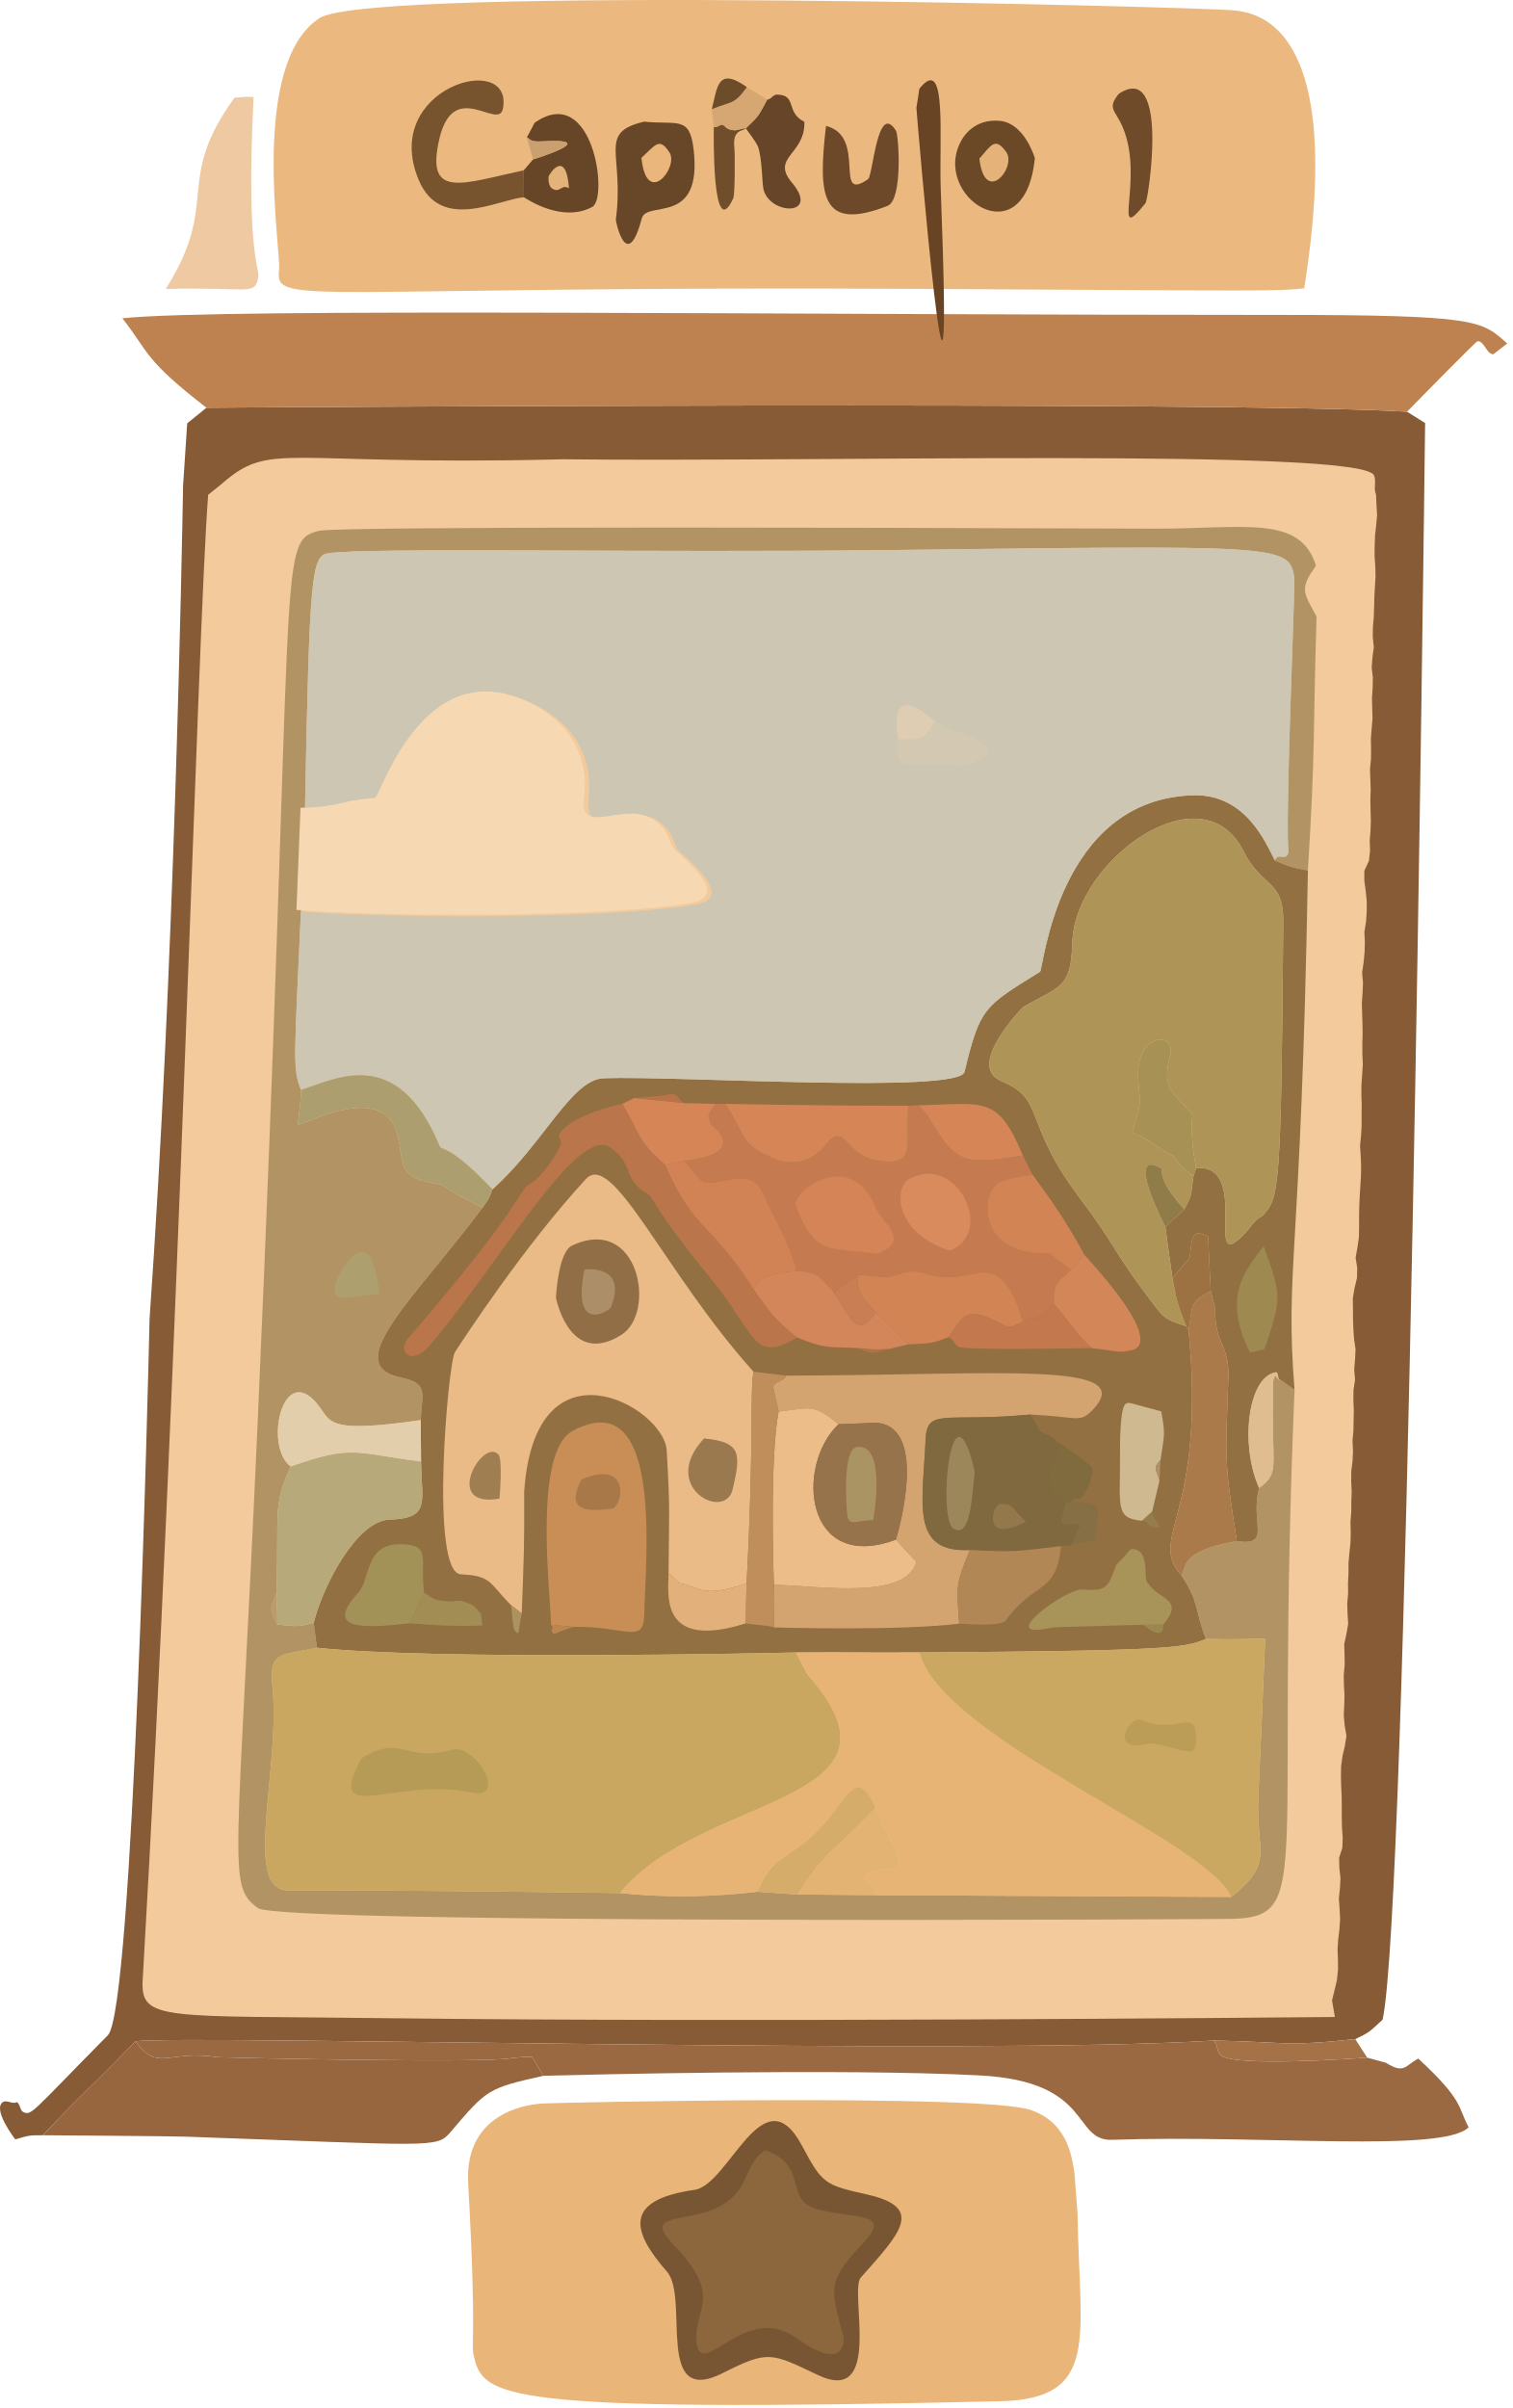
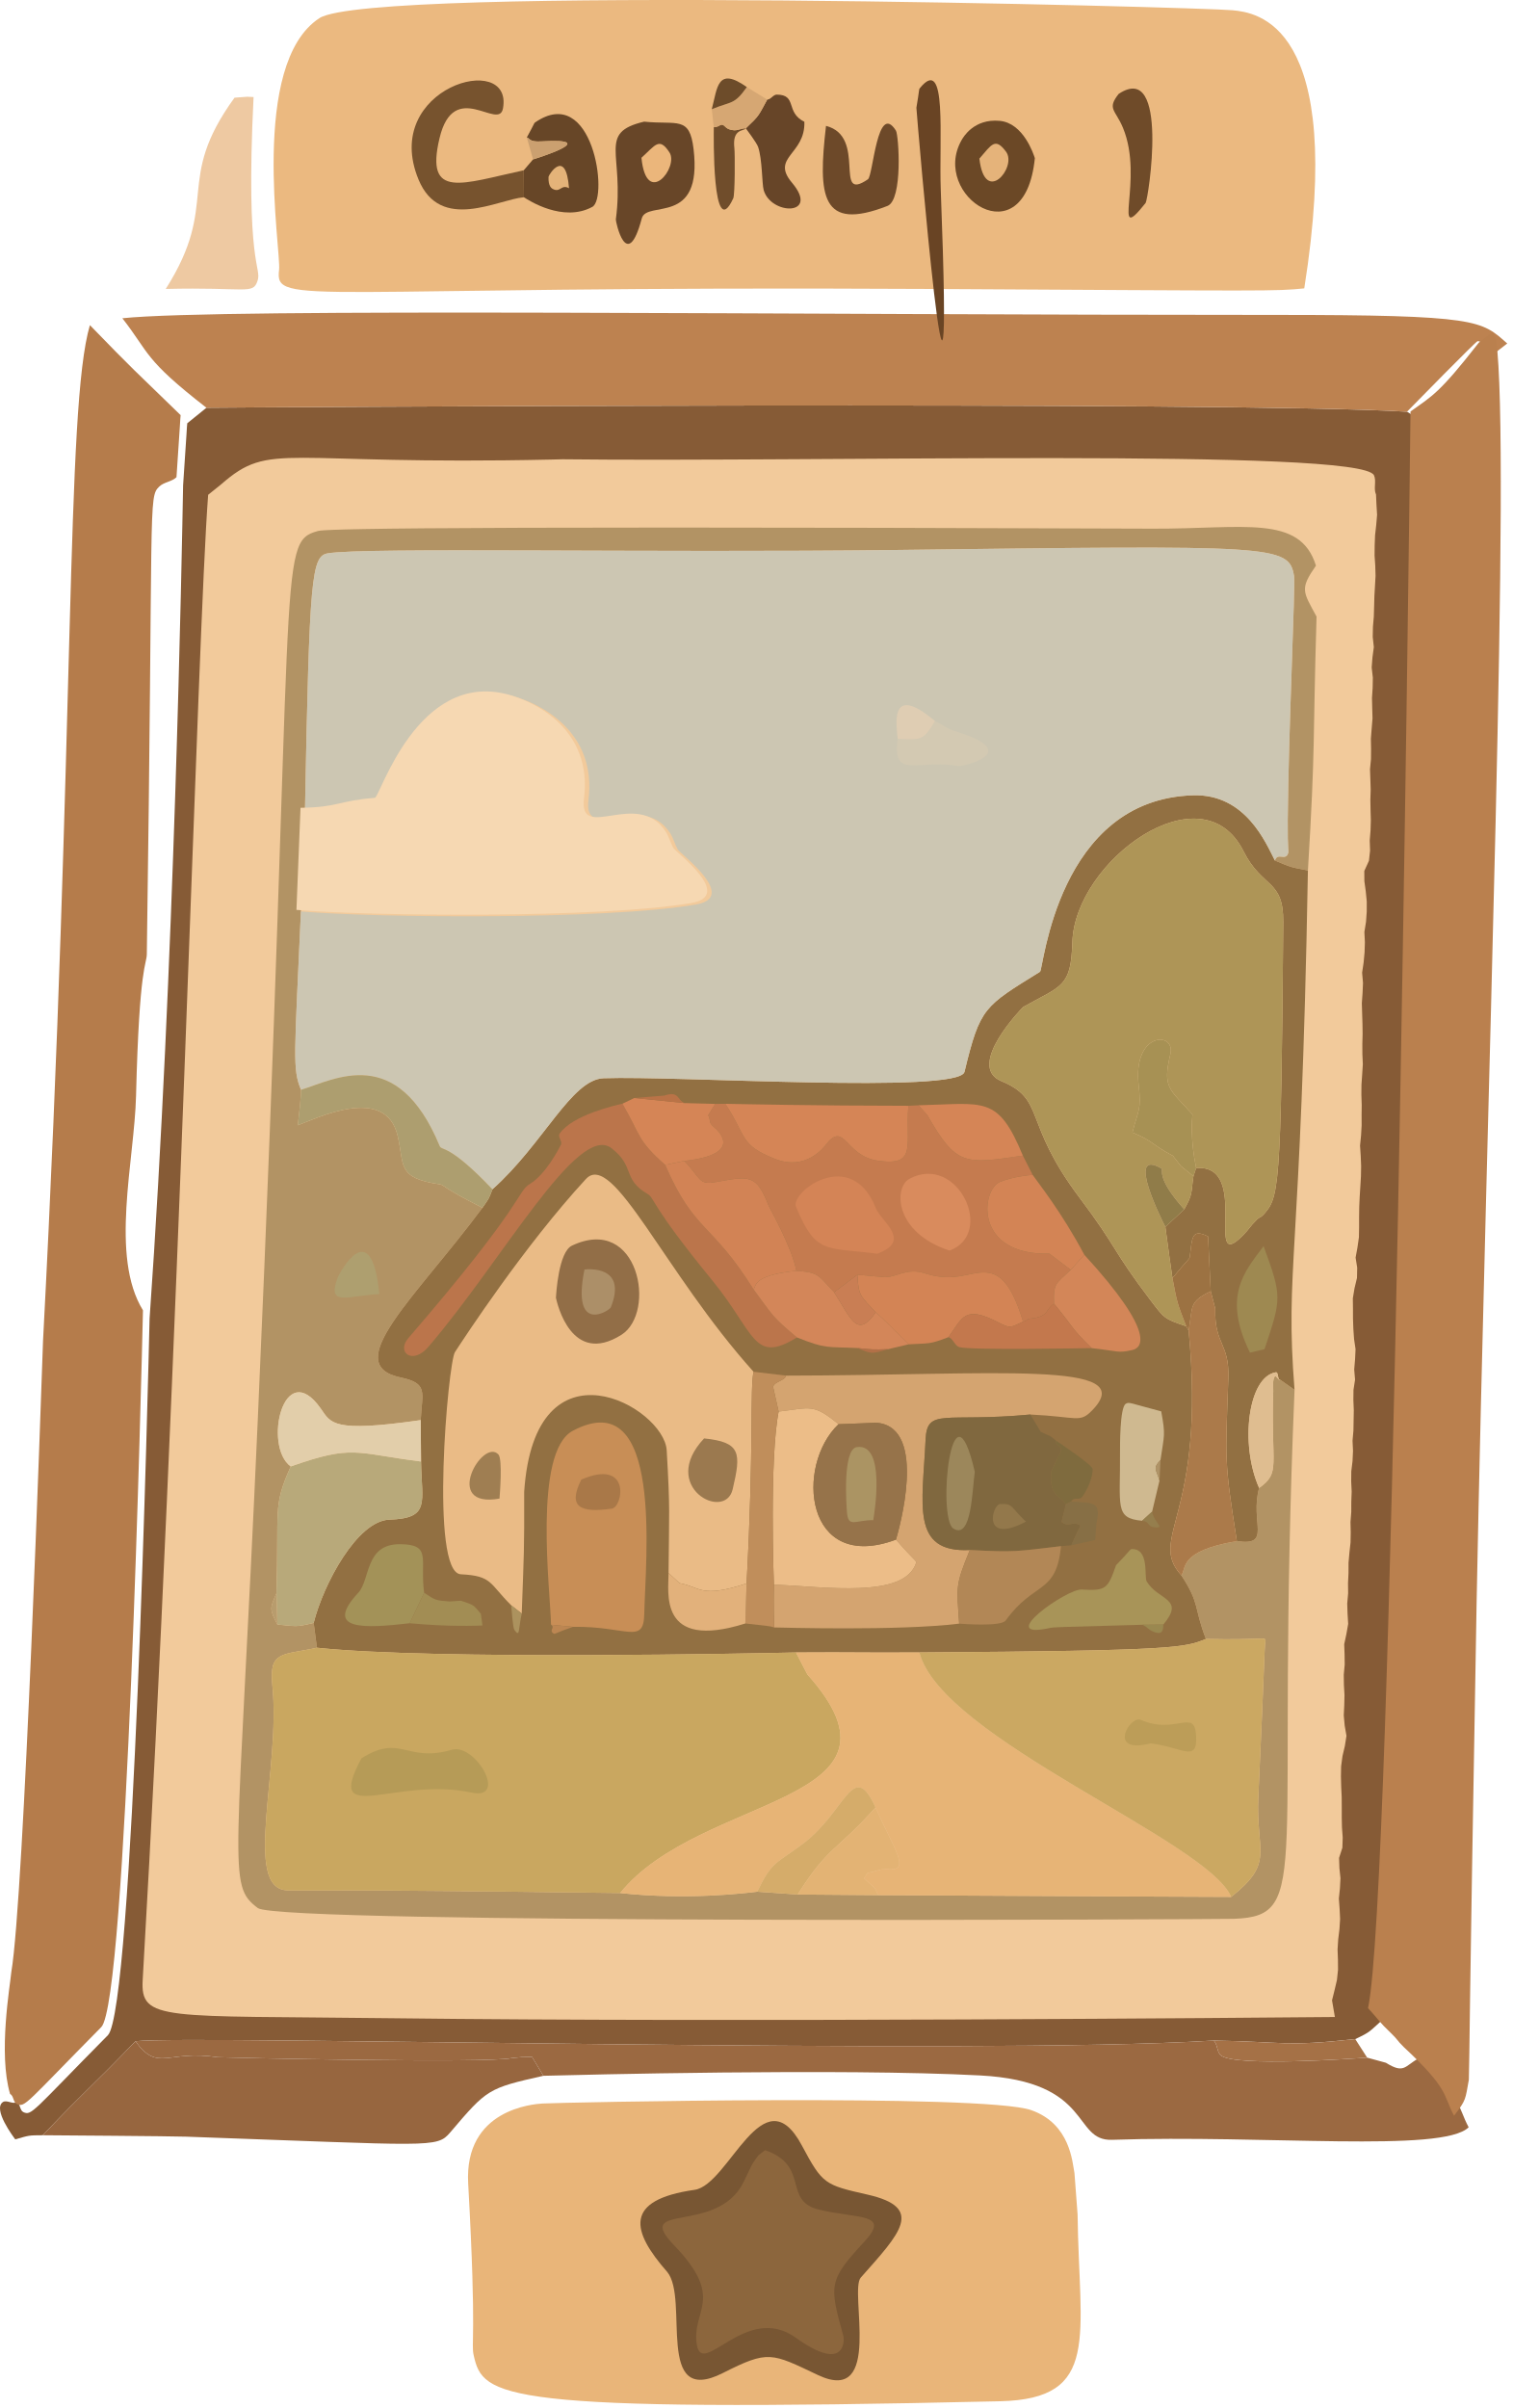
<svg xmlns="http://www.w3.org/2000/svg" width="223" height="355" viewBox="0 0 223 355" fill="none">
  <path fill-rule="evenodd" clip-rule="evenodd" d="M30.441 60.113C32.544 60.074 181.707 59.086 207.455 60.697C208.344 61.253 209.234 61.808 210.123 62.365C209.898 81.202 207.516 280.717 203.861 297.752C201.918 299.491 202.115 299.543 199.824 300.613C189.312 301.766 189.41 301 178.934 300.829C143.232 303.05 28.56 299.995 19.973 300.928C13.195 307.969 13.111 307.64 6.296 314.788C4.172 314.795 4.317 314.809 2.249 315.395C1.97 315.025 -1.101 310.948 0.422 309.901C0.983 309.515 1.902 310.286 2.463 309.901C3.002 310.147 2.91 311.134 3.45 311.38C4.676 311.939 4.743 311.33 15.906 300.044C19.66 296.249 21.857 202.84 22.056 194.374C25.707 142.841 26.82 81.383 26.997 71.551C27.588 63.044 27.529 63.128 27.61 62.399C28.554 61.637 29.497 60.875 30.441 60.113Z" fill="#865B36" />
  <path fill-rule="evenodd" clip-rule="evenodd" d="M30.691 72.944L32.61 71.401C39.994 64.951 41.302 68.647 81.444 67.747L82.944 67.708C119.722 68.162 200.662 66.013 202.581 70.064C202.987 70.924 202.477 72.041 202.885 72.901L202.951 74.401L203.043 75.901L202.914 77.401L202.746 78.901L202.686 80.401L202.672 81.901L202.773 83.401L202.816 84.901L202.731 86.401L202.645 87.901L202.605 89.401L202.561 90.901L202.432 92.401L202.401 93.901L202.563 95.401L202.362 96.901L202.246 98.401L202.417 99.901L202.389 101.401L202.29 102.901L202.327 104.401L202.369 105.901L202.246 107.401L202.128 108.901L202.156 110.401L202.143 111.901L201.999 113.401L202.051 114.901L202.099 116.401L202.051 117.901L202.078 119.401L202.122 120.901L202.078 122.401L201.957 123.901L202.009 125.401L201.843 126.901L201.157 128.401L201.168 129.901L201.372 131.401L201.519 132.901L201.517 134.401L201.411 135.901L201.169 137.401L201.244 138.901L201.196 140.401L201.057 141.901L200.835 143.401L200.965 144.901L200.901 146.401L200.794 147.901L200.839 149.401L200.887 150.901L200.908 152.401L200.869 153.901L200.875 155.401L200.941 156.901L200.844 158.401L200.74 159.901L200.727 161.401L200.776 162.901L200.758 164.401L200.764 165.901L200.679 167.401L200.53 168.901L200.628 170.401L200.689 171.901L200.664 173.401L200.574 174.901L200.479 176.401L200.412 177.901L200.391 179.401V180.901L200.365 182.401L200.149 183.901L199.875 185.401L200.11 186.901L200.079 188.401L199.719 189.901L199.468 191.401L199.486 192.901L199.491 194.401L199.543 195.901L199.647 197.401L199.867 198.901L199.795 200.401L199.668 201.901L199.795 203.401L199.564 204.901L199.546 206.401L199.609 207.901L199.581 209.401L199.555 210.901L199.423 212.401L199.494 213.901L199.423 215.401L199.24 216.901L199.225 218.401L199.296 219.901L199.24 221.401L199.237 222.901L199.12 224.401L199.156 225.901L199.129 227.401L198.964 228.901L198.832 230.401L198.829 231.901L198.757 233.401L198.774 234.901L198.64 236.401L198.688 237.901L198.78 239.401L198.517 240.901L198.196 242.401L198.249 243.901L198.267 245.401L198.13 246.901L198.151 248.401L198.237 249.901L198.202 251.401L198.13 252.901L198.267 254.401L198.528 255.901L198.291 257.401L197.94 258.901L197.739 260.401L197.713 261.901L197.752 263.401L197.823 264.901L197.833 266.401V267.901L197.865 269.401L197.974 270.901L197.925 272.401L197.437 273.901L197.487 275.401L197.643 276.901L197.563 278.401L197.407 279.901L197.517 281.401L197.589 282.901L197.494 284.401L197.311 285.901L197.215 287.401L197.272 288.901L197.283 290.401L197.124 291.901L196.771 293.401L196.399 294.901C196.54 295.72 196.68 296.537 196.819 297.356C185.67 297.458 108.288 298.163 57.442 297.535C24.057 297.122 20.682 298.043 21.039 291.899C26.428 199.165 29.091 93.862 30.691 72.944Z" fill="#F2CA9B" />
  <path fill-rule="evenodd" clip-rule="evenodd" d="M158.423 320.365C158.576 322.396 158.729 324.425 158.882 326.456C159.108 344.531 162.365 353.66 147.462 354.005C73.361 355.727 71.246 353.368 69.855 347.294C69.401 345.313 70.335 345.271 69.03 321.902C68.418 310.931 78.669 310.204 79.952 310.112C81.939 309.971 145.026 308.614 152.048 311.087C157.838 313.127 158.105 318.793 158.423 320.365Z" fill="#E9B579" />
  <path fill-rule="evenodd" clip-rule="evenodd" d="M194.028 83.39C191.615 86.864 192.11 87.176 194.117 90.905C193.553 109.747 193.98 109.579 192.845 128.329C190.296 127.841 190.424 127.903 187.973 126.859C188.373 125.602 189.542 126.974 189.918 125.794C190.038 125.422 189.834 125.45 189.869 120.917C189.963 108.088 191.015 86.287 190.796 84.923C190.055 80.302 187.887 80.393 132.429 81.077C95.768 81.529 53.766 80.653 48.333 81.575C45.935 81.982 45.617 84.922 44.969 119.323C44.768 124.339 44.568 129.353 44.369 134.369C43.415 155.825 43.097 157.577 44.385 160.666C44.322 161.081 44.511 160.918 43.907 165.893C46.643 164.914 56.828 159.815 58.631 167.45C59.657 171.79 58.428 173.665 64.896 174.61C65.46 174.692 65.196 175.063 71.13 178.058C61.29 191.309 50.01 201.149 59.031 203.063C63.213 203.951 62.24 205.232 62.033 209.36C48.962 211.244 48.807 209.809 47.289 207.652C41.826 199.888 38.759 213.208 42.864 216.191C40.194 222.164 41.136 222.346 40.766 234.881C39.771 237.139 39.71 237.211 40.899 239.495C43.689 239.741 43.527 239.933 46.251 239.251C46.412 240.472 46.571 241.694 46.731 242.917C41.678 244.046 39.623 243.292 40.157 248.473C41.426 260.812 35.697 278.528 42.408 278.684C46.331 278.776 46.307 278.485 91.44 279.079C101.271 280.163 110.04 279.082 111.645 278.884L117.606 279.296L129.468 279.392C172.161 279.62 177.363 279.638 181.529 279.652C188.015 274.508 185.145 273.112 185.528 264.934C186.525 243.589 186.378 243.749 186.573 241.916C186.647 241.219 186.129 241.822 177.804 241.624C175.962 236.83 176.969 236.501 174.176 232.231C174.983 231.253 173.699 228.668 182.366 227.197C187.593 227.978 184.266 224.441 185.649 219.367C188.888 217.034 187.364 216.256 187.731 205.079C187.755 204.353 187.583 203.533 187.959 202.91C188.118 202.646 188.585 203.665 188.744 203.401L190.872 204.899C187.926 275.746 193.727 282.451 181.946 282.883C180.462 282.938 41.195 283.709 38.015 281.296C33.434 277.819 35.015 276.436 38.003 209.404C43.637 82.993 40.782 79.982 46.794 78.308C47.378 78.146 47.202 77.471 169.958 77.939C183.357 77.99 191.684 75.793 194.028 83.39Z" fill="#B29364" />
  <path fill-rule="evenodd" clip-rule="evenodd" d="M187.972 126.859C190.423 127.903 190.296 127.841 192.844 128.329C191.824 186.683 189.438 186.623 190.872 204.899L188.743 203.401C188.329 203.467 188.53 202.243 188.116 202.309C184.032 202.951 182.761 212.866 185.649 219.367C184.266 224.441 187.593 227.978 182.365 227.197C180.486 215.251 180.675 215.372 181.107 203.213C181.294 197.929 179.038 198.29 179.182 192.935C179.182 192.935 178.567 190.568 178.513 190.363C178.483 189.716 178.123 182.284 178.123 182.284C175.654 181.063 175.789 182.465 175.419 185.326C175.377 185.644 175.23 185.555 172.869 188.42C172.809 187.814 172.762 187.939 171.825 180.878C172.753 180.017 173.68 179.155 174.607 178.294C175.908 175.963 175.579 176 175.965 173.408L176.365 172.199C184.528 171.575 177.418 188.06 183.246 182.141C184.365 181.004 184.143 180.977 185.275 179.839C185.742 179.369 185.778 179.594 186.261 179.108C188.548 176.509 188.902 176.107 189.205 135.914C189.253 129.563 186.118 131.011 183.337 125.474C177.192 113.248 158.493 126.931 158.116 138.869C157.905 145.583 156.583 145.238 150.861 148.454C150.834 148.469 142.29 157.153 147.643 159.383C154.258 162.14 150.7 165.325 159.189 176.591C164.722 183.935 163.999 184.277 169.609 191.651C171.7 194.401 171.661 194.434 174.895 195.518L175.26 196.154C177.897 223.664 169.095 226.621 174.175 232.231C176.968 236.501 175.962 236.83 177.804 241.624C174.667 242.894 173.499 243.367 135.555 243.611C126.334 243.67 126.522 243.554 117.363 243.616C111.712 243.739 64.167 244.765 46.731 242.917C46.571 241.694 46.411 240.472 46.251 239.251C47.676 233.543 52.677 224.188 57.42 224.032C63.508 223.832 62.173 221.518 62.079 215.465C62.064 213.43 62.049 211.396 62.032 209.36C62.239 205.232 63.213 203.951 59.031 203.063C50.01 201.149 61.29 191.309 71.13 178.058C72.091 176.684 72.039 176.84 72.606 175.334C80.13 168.631 84.242 159.136 89.005 158.959C99.801 158.558 141.417 161.305 142.209 158.021C144.514 148.469 145.101 148.385 153.345 143.264C153.85 142.951 155.901 117.817 175.93 117.247C183.666 117.026 186.643 124.274 187.972 126.859Z" fill="#927042" />
  <path fill-rule="evenodd" clip-rule="evenodd" d="M44.969 119.323C45.617 84.922 45.935 81.982 48.333 81.575C53.766 80.653 95.768 81.529 132.429 81.077C187.887 80.393 190.055 80.302 190.796 84.923C191.015 86.287 189.963 108.088 189.869 120.917C189.834 125.45 190.038 125.422 189.918 125.794C189.542 126.974 188.373 125.602 187.973 126.859C186.644 124.274 183.666 117.026 175.931 117.247C155.901 117.817 153.851 142.951 153.345 143.264C145.101 148.385 144.515 148.469 142.209 158.021C141.417 161.305 99.801 158.558 89.006 158.959C84.242 159.136 80.13 168.631 72.606 175.334C66.171 168.542 65.136 169.697 64.827 168.953C58.551 153.79 49.334 159.155 44.385 160.666C43.097 157.577 43.415 155.825 44.369 134.369C55.205 135.316 89.406 135.632 102.585 133.357C108.993 132.25 100.299 125.914 99.915 125.21C99.498 124.447 99.288 123.574 98.817 122.843C94.661 116.414 85.949 124.534 86.768 117.91C88.026 107.741 79.505 103.651 75.507 102.601C62.172 99.101 56.667 117.79 55.934 117.85C50.409 118.303 50.661 119.233 44.969 119.323Z" fill="#CCC6B2" />
  <path fill-rule="evenodd" clip-rule="evenodd" d="M192.305 42.514C187.898 42.95 187.935 42.886 136.947 42.598C44.733 42.079 40.472 45.253 41.148 39.784C41.489 37.031 36.71 9.449 47.099 2.672C54.657 -2.26 177.255 1.058 181.745 1.511C185.115 1.852 198.537 3.206 192.305 42.514Z" fill="#EBB980" />
  <path fill-rule="evenodd" clip-rule="evenodd" d="M18.042 46.918C32.822 45.377 117.768 46.447 187.899 46.426C218.155 46.417 218.401 47.266 222.235 50.638C221.554 51.164 220.873 51.692 220.192 52.219C219.186 52.261 218.863 50.257 217.857 50.299C217.629 50.309 208.276 59.855 207.454 60.697C181.707 59.086 32.544 60.074 30.441 60.113C21.151 52.91 22.076 52.09 18.042 46.918Z" fill="#BD8250" />
  <path fill-rule="evenodd" clip-rule="evenodd" d="M46.731 242.917C64.167 244.765 111.713 243.739 117.363 243.616C117.497 243.874 119.034 246.841 119.034 246.841C136.26 266.096 103.313 264.361 91.44 279.079C46.306 278.485 46.331 278.776 42.408 278.684C35.697 278.528 41.425 260.812 40.157 248.473C39.623 243.292 41.678 244.046 46.731 242.917Z" fill="#C9A760" />
  <path fill-rule="evenodd" clip-rule="evenodd" d="M44.309 119.092C50.002 119.002 49.749 118.072 55.274 117.619C56.008 117.559 61.513 98.871 74.847 102.37C78.845 103.42 87.367 107.511 86.108 117.679C85.289 124.303 94.001 116.184 98.157 122.613C98.629 123.343 98.838 124.216 99.255 124.98C99.639 125.683 108.333 132.019 101.925 133.126C88.746 135.402 54.545 135.085 43.709 134.139C43.908 129.123 44.108 124.108 44.309 119.092Z" fill="#F6D8B2" />
  <path fill-rule="evenodd" clip-rule="evenodd" d="M175.821 164.305C172.373 160.433 171.377 160.408 172.563 155.392C173.36 152.026 166.973 152.068 167.892 160.013C168.312 163.645 167.85 163.514 166.967 166.96C170.159 168.281 169.731 168.697 172.944 170.399L174.108 171.901L175.965 173.408C175.58 176 175.908 175.963 174.608 178.294C170.247 173.417 171.678 172.514 171.197 172.237C165.843 169.147 171.51 180.26 171.825 180.878C172.763 187.939 172.809 187.814 172.869 188.42C173.58 192.11 173.529 192.011 174.896 195.518C171.662 194.434 171.701 194.401 169.61 191.651C164 184.277 164.723 183.935 159.189 176.591C150.701 165.325 154.259 162.14 147.644 159.383C142.29 157.153 150.834 148.469 150.861 148.454C156.584 145.238 157.905 145.583 158.117 138.869C158.493 126.931 177.192 113.248 183.338 125.474C186.119 131.011 189.254 129.563 189.206 135.914C188.903 176.107 188.549 176.509 186.261 179.108C185.778 179.594 185.742 179.369 185.276 179.839C184.143 180.977 184.365 181.004 183.246 182.141C177.419 188.06 184.529 171.575 176.366 172.199C175.475 167.965 175.761 164.935 175.821 164.305Z" fill="#AE9557" />
  <path fill-rule="evenodd" clip-rule="evenodd" d="M111.105 202.231C110.552 204.877 111.183 213.1 110.079 233.441C103.242 235.709 103.193 233.9 100.193 233.401L98.573 231.893C98.645 222.722 98.826 222.875 98.301 213.818C97.932 207.437 78.837 196.603 77.285 219.95C77.31 228.955 77.255 228.779 76.925 237.88L75.374 236.66C72.116 233.44 72.624 232.319 67.946 232.088C63.32 231.86 66.06 200.897 67.083 199.33C68.481 197.188 77.295 183.682 86.379 173.825C90.362 169.502 97.931 187.583 111.105 202.231Z" fill="#EABB86" />
  <path fill-rule="evenodd" clip-rule="evenodd" d="M117.363 243.616C126.522 243.554 126.335 243.67 135.555 243.611C138.833 256.331 178.041 271.358 181.529 279.652C177.363 279.638 172.161 279.62 129.468 279.392L129.021 278.401L127.394 276.901L127.944 276.103C129.665 275.822 129.507 275.483 131.178 275.575C134.313 275.744 131.642 272.3 129.089 266.459C125.775 259.168 124.739 267.025 118.443 271.772C114.387 274.831 113.867 274.289 111.645 278.884C110.04 279.082 101.271 280.163 91.44 279.079C103.313 264.361 136.26 266.096 119.034 246.841C119.034 246.841 117.497 243.874 117.363 243.616Z" fill="#E7B476" />
  <path fill-rule="evenodd" clip-rule="evenodd" d="M19.973 300.928C28.56 299.995 143.232 303.05 178.934 300.829C179.552 301.352 179.384 302.488 180.002 303.011C182.057 304.753 199.856 303.47 201.578 303.346C201.798 303.407 204.344 304.103 204.344 304.103C207.051 305.789 207.116 304.577 209.118 303.482C215.858 309.755 214.868 310.474 216.542 313.615C212.721 317.428 186.443 314.696 163.962 315.463C158.052 315.665 161.243 306.85 144.494 305.971C123.837 304.888 85.266 305.891 80.118 306.025L78.444 303.236L76.944 303.269L75.444 303.415C71.898 304.222 32.42 303.334 32.105 303.286C24.666 302.141 23.3 305.561 19.973 300.928Z" fill="#9B6941" />
  <path fill-rule="evenodd" clip-rule="evenodd" d="M177.805 241.624C186.13 241.822 186.647 241.219 186.574 241.916C186.379 243.749 186.526 243.589 185.528 264.934C185.146 273.112 188.015 274.508 181.529 279.652C178.042 271.358 138.833 256.331 135.556 243.611C173.5 243.367 174.668 242.894 177.805 241.624Z" fill="#CBA862" />
  <path fill-rule="evenodd" clip-rule="evenodd" d="M98.39 334.955C93.082 328.91 91.909 324.335 102.422 322.835C107.498 322.111 112.517 305.587 118.235 316.307C121.291 322.034 121.606 322.108 127.916 323.542C136.42 325.474 132.695 329.258 126.917 335.771C125.161 337.751 130.279 354.725 120.586 350.134C113.735 346.889 113.321 346.43 106.582 349.844C96.478 354.962 101.66 338.941 98.39 334.955Z" fill="#785633" />
  <path fill-rule="evenodd" clip-rule="evenodd" d="M105.454 162.745L106.933 162.727C110.129 167.486 108.956 168.778 114.314 170.869C118.769 172.607 121.396 169.24 121.777 168.749C124.553 165.191 124.582 170.393 129.38 171.106C135.304 171.985 133.481 168.901 133.928 163.022L135.443 162.947L136.733 164.401C141.023 171.928 142.24 171.628 150.817 170.368L152.254 173.203C151.864 173.236 149.45 173.438 147.461 174.233C144.68 175.345 143.51 185.093 154.732 184.822C154.732 184.822 157.625 187.016 157.877 187.207C155.722 189.272 155.278 189.133 155.411 192.203C154.063 193.052 154.711 194.129 151.939 194.392C151.277 194.453 151.465 194.788 150.842 194.846C147.709 184.403 144.304 188.303 139.939 188.291C135.988 188.281 136.055 186.674 132.331 187.909C130.349 188.564 130.417 188.195 126.41 187.943C125.266 188.797 124.123 189.65 122.98 190.504C120.565 187.991 120.803 187.598 117.416 187.349C116.755 183.839 113.47 178.091 113.351 177.793C111.494 173.063 110.539 173.366 105.49 174.275C102.982 174.727 103.343 173.704 100.904 171.146C110.026 170.141 105.647 166.474 105.241 166.132C104.401 165.428 104.869 165.346 104.423 164.401L105.454 162.745Z" fill="#C57B4F" />
  <path fill-rule="evenodd" clip-rule="evenodd" d="M19.973 300.928C23.3 305.561 24.666 302.141 32.105 303.286C32.42 303.334 71.898 304.222 75.444 303.415L76.944 303.269L78.444 303.236L80.118 306.025C71.928 307.865 71.811 307.991 66.389 314.363C64.37 316.735 63.822 316.277 27.461 314.999C25.274 314.921 7.989 314.8 6.296 314.788C13.112 307.64 13.196 307.969 19.973 300.928Z" fill="#97663F" />
  <path fill-rule="evenodd" clip-rule="evenodd" d="M115.896 202.802C146.96 202.76 168.344 200.476 161.001 207.955C159.167 209.824 158.879 208.868 151.928 208.537C139.175 209.731 136.691 207.463 136.47 212.275C136.038 221.752 134.228 228.959 142.995 228.509C140.823 233.81 141.065 233.782 141.423 239.366C132.57 240.461 114.858 239.935 114.147 239.926C114.129 239.42 114.026 236.549 114.104 233.599C121.793 233.947 133.346 235.682 135.071 230.419C135.183 230.072 134.859 230.171 132.108 226.979C132.495 225.64 136.842 210.599 129.414 209.764C128.955 209.713 128.987 209.779 123.633 209.963C119.886 206.896 119.592 207.545 114.801 208.102C114.735 207.809 113.982 204.443 113.982 204.443C114.219 203.638 115.659 203.609 115.896 202.802Z" fill="#D4A470" />
  <path fill-rule="evenodd" clip-rule="evenodd" d="M111.795 317.77L112.806 316.988C119.427 319.283 115.413 324.415 120.666 325.729C126.384 327.157 131.441 326.177 127.428 330.497C122.088 336.247 122.286 336.907 124.346 344.383C124.496 344.926 124.754 349.954 117.314 344.624C110.072 339.436 103.586 350.56 102.752 345.712C101.867 340.556 107.075 338.989 99.363 330.979C93.2 324.575 105.735 329.548 109.626 321.715C110.78 319.391 110.594 319.411 111.795 317.77Z" fill="#8C663D" />
  <path fill-rule="evenodd" clip-rule="evenodd" d="M81.248 239.531C81.15 234.572 78.558 214.06 84.458 210.932C97.929 203.792 95.144 230.095 94.994 237.91C94.904 242.551 92.439 239.71 84.471 239.837C83.397 239.735 82.323 239.633 81.248 239.531Z" fill="#C88E56" />
  <path fill-rule="evenodd" clip-rule="evenodd" d="M151.928 208.537L153.444 211.082L154.944 211.778L155.723 212.401C155.603 213.32 156.56 212.914 156.431 213.904C156.396 214.168 156.324 214.126 154.995 216.91C154.733 220.634 155.985 220.117 157.157 221.768C157.104 221.978 156.51 224.383 156.51 224.383C157.772 225.266 157.937 224.152 159.219 224.849C159.446 224.972 159.131 225.058 157.964 227.812L156.438 227.942C149.673 228.733 149.763 228.859 142.995 228.509C134.228 228.959 136.038 221.752 136.47 212.275C136.691 207.463 139.175 209.731 151.928 208.537Z" fill="#80683F" />
  <path fill-rule="evenodd" clip-rule="evenodd" d="M62.079 215.465C62.174 221.518 63.509 223.832 57.42 224.032C52.677 224.188 47.676 233.543 46.251 239.251C43.527 239.933 43.689 239.741 40.899 239.495C40.854 237.956 40.811 236.419 40.766 234.881C41.136 222.346 40.194 222.164 42.864 216.191C52.128 212.935 52.259 214.225 62.079 215.465Z" fill="#B8A97A" />
  <path fill-rule="evenodd" clip-rule="evenodd" d="M91.771 162.715C94.602 167.614 93.91 168.034 98.073 171.733C102.442 181.763 104.835 180.086 111.088 190.063C113.97 193.952 113.74 194.023 117.507 197.173C111.024 201.143 111.42 196.594 105.007 188.75C95.722 177.394 96.572 176.665 95.475 176.018C91.698 173.792 93.695 172.016 90.166 169.277C85.203 165.424 74.073 185.839 63.154 198.572C60.83 201.283 58.408 199.36 60.19 197.294C77.653 177.052 76.162 175.741 78.144 174.536C80.489 173.111 82.442 169.282 82.709 168.757C82.956 168.274 82.204 167.591 82.507 167.141C84.374 164.354 90.969 162.892 91.771 162.715Z" fill="#BB754B" />
  <path fill-rule="evenodd" clip-rule="evenodd" d="M114.802 208.102C119.593 207.545 119.887 206.896 123.634 209.963C117.197 216.082 118.648 231.995 132.109 226.979C134.86 230.171 135.184 230.072 135.071 230.419C133.346 235.682 121.793 233.947 114.104 233.599C114.082 233.209 113.432 215.138 114.802 208.102Z" fill="#ECBD88" />
  <path fill-rule="evenodd" clip-rule="evenodd" d="M37.388 14.305C36.149 39.35 38.663 39.373 37.964 41.428C37.268 43.472 36.373 42.305 24.436 42.599C32.588 29.75 25.568 26.825 34.578 14.401L36.444 14.263L37.388 14.305Z" fill="#EEC9A2" />
  <path fill-rule="evenodd" clip-rule="evenodd" d="M178.514 190.363C178.568 190.568 179.183 192.935 179.183 192.935C179.039 198.29 181.295 197.929 181.108 203.213C180.676 215.372 180.487 215.251 182.366 227.197C173.699 228.668 174.983 231.253 174.176 232.231C169.096 226.621 177.898 223.664 175.261 196.154C175.886 192.545 175.256 191.963 178.514 190.363Z" fill="#AB7A4A" />
  <path fill-rule="evenodd" clip-rule="evenodd" d="M123.633 209.963C128.987 209.779 128.955 209.713 129.414 209.764C136.842 210.599 132.495 225.64 132.108 226.979C118.647 231.995 117.197 216.082 123.633 209.963Z" fill="#96734A" />
  <path fill-rule="evenodd" clip-rule="evenodd" d="M106.933 162.727C109.091 162.773 120.424 163.015 133.928 163.022C133.481 168.901 135.304 171.985 129.38 171.106C124.582 170.393 124.553 165.191 121.777 168.749C121.396 169.24 118.769 172.607 114.314 170.869C108.956 168.778 110.129 167.486 106.933 162.727Z" fill="#D58556" />
  <path fill-rule="evenodd" clip-rule="evenodd" d="M126.41 187.943C130.417 188.195 130.349 188.564 132.331 187.909C136.055 186.674 135.988 188.281 139.939 188.291C144.304 188.303 147.709 184.403 150.842 194.846C149.024 195.682 149.017 195.91 147.269 194.995C142.112 192.296 141.928 194.317 139.837 197.131C136.97 198.245 137.023 197.995 133.964 198.188C130.066 194.32 130.213 194.399 129.118 193.474C126.913 191.038 126.586 191.194 126.41 187.943Z" fill="#D38455" />
  <path fill-rule="evenodd" clip-rule="evenodd" d="M44.386 160.666C49.334 159.155 58.552 153.79 64.828 168.953C65.137 169.697 66.172 168.542 72.607 175.334C72.04 176.84 72.092 176.684 71.131 178.058C65.197 175.063 65.461 174.692 64.897 174.61C58.429 173.665 59.657 171.79 58.631 167.45C56.828 159.815 46.643 164.914 43.907 165.893C44.512 160.918 44.323 161.081 44.386 160.666Z" fill="#AD9E6F" />
  <path fill-rule="evenodd" clip-rule="evenodd" d="M100.904 171.146C103.343 173.704 102.981 174.727 105.489 174.275C110.538 173.366 111.494 173.063 113.351 177.793C113.469 178.091 116.754 183.839 117.416 187.349C110.745 188.032 111.552 189.736 111.089 190.063C104.835 180.086 102.443 181.763 98.073 171.733C99.017 171.536 99.96 171.341 100.904 171.146Z" fill="#D28355" />
  <path fill-rule="evenodd" clip-rule="evenodd" d="M81.97 191.342C82.006 190.699 82.355 184.57 84.331 183.637C94.178 178.982 96.862 193.49 91.619 196.79C84.26 201.422 82.166 192.206 81.97 191.342Z" fill="#926E47" />
  <path fill-rule="evenodd" clip-rule="evenodd" d="M94.967 17.935C99.894 18.437 101.682 17.03 102.264 21.988C103.611 33.446 95.36 29.435 94.625 32.201C92.448 40.396 90.761 32.656 90.802 32.353C92.103 22.613 88.034 19.577 94.967 17.935Z" fill="#684628" />
  <path fill-rule="evenodd" clip-rule="evenodd" d="M117.416 187.349C120.803 187.598 120.564 187.991 122.979 190.504C125.538 194.468 126.365 197.368 129.117 193.474C130.212 194.399 130.065 194.32 133.964 198.188L130.944 198.902C128.576 198.977 128.696 198.962 126.444 198.734C121.841 198.524 121.848 198.896 117.507 197.173C113.741 194.023 113.97 193.952 111.089 190.063C111.552 189.736 110.745 188.032 117.416 187.349Z" fill="#D38659" />
  <path fill-rule="evenodd" clip-rule="evenodd" d="M77.221 25.106C77.23 26.431 77.239 27.755 77.246 29.08C73.429 29.39 64.954 34.277 61.718 26.489C56.074 12.905 75.749 7.381 74.159 15.995C73.54 19.351 66.925 11.486 64.805 20.372C62.624 29.51 68.176 27.043 77.221 25.106Z" fill="#77532E" />
  <path fill-rule="evenodd" clip-rule="evenodd" d="M111.105 202.231L115.896 202.802C115.659 203.609 114.219 203.638 113.982 204.443C113.982 204.443 114.735 207.809 114.801 208.102C113.432 215.138 114.081 233.209 114.104 233.599C114.026 236.549 114.129 239.42 114.147 239.926C113.376 239.683 113.427 239.752 109.895 239.342C109.956 237.376 110.018 235.408 110.079 233.441C111.183 213.1 110.552 204.877 111.105 202.231Z" fill="#C08E5B" />
  <path fill-rule="evenodd" clip-rule="evenodd" d="M62.032 209.36C62.049 211.396 62.064 213.43 62.079 215.465C52.258 214.225 52.128 212.935 42.864 216.191C38.758 213.208 41.826 199.888 47.289 207.652C48.807 209.809 48.962 211.244 62.032 209.36Z" fill="#E2CEAA" />
  <path fill-rule="evenodd" clip-rule="evenodd" d="M156.438 227.942C155.76 235.111 152.471 233.069 148.281 238.901C147.608 239.837 141.971 239.408 141.423 239.366C141.065 233.782 140.823 233.81 142.995 228.509C149.763 228.859 149.673 228.733 156.438 227.942Z" fill="#B28756" />
  <path fill-rule="evenodd" clip-rule="evenodd" d="M152.582 23.314C151.097 38.248 137.119 28.84 141.781 20.656C142.03 20.218 143.597 17.467 147.4 17.816C150.902 18.139 152.396 22.738 152.582 23.314Z" fill="#6B4826" />
  <path fill-rule="evenodd" clip-rule="evenodd" d="M164.551 230.756C166.69 228.551 166.597 228.385 166.861 228.376C169.507 228.28 168.668 232.478 169.073 233.146C170.8 235.994 174.785 235.589 171.53 239.5C170.5 239.51 169.469 239.519 168.437 239.53C155.558 239.909 155.57 239.839 154.67 240.032C146.603 241.762 157.292 234.205 159.485 234.337C163.075 234.551 163.336 234.241 164.551 230.756Z" fill="#A89458" />
  <path fill-rule="evenodd" clip-rule="evenodd" d="M77.677 20.261C78.895 18.05 78.728 18.164 78.895 18.05C87.455 12.164 89.743 29.203 87.326 30.505C83.009 32.833 77.929 29.524 77.246 29.08C77.239 27.755 77.23 26.431 77.221 25.106L78.595 23.501C78.818 23.432 89.03 20.297 79.805 20.845C77.983 20.953 78.145 20.389 77.677 20.261Z" fill="#674627" />
  <path fill-rule="evenodd" clip-rule="evenodd" d="M129.35 184.831C121.733 183.838 120.303 184.993 117.372 177.919C116.472 175.745 125.495 168.958 129.111 178.066C129.932 180.136 134.559 182.89 129.35 184.831Z" fill="#D48456" />
  <path fill-rule="evenodd" clip-rule="evenodd" d="M152.253 173.203C152.771 173.998 156.471 178.565 159.872 184.982L157.877 187.207C157.625 187.016 154.731 184.822 154.731 184.822C143.51 185.093 144.68 175.345 147.461 174.233C149.45 173.438 151.863 173.236 152.253 173.203Z" fill="#D38455" />
  <path fill-rule="evenodd" clip-rule="evenodd" d="M159.872 184.982C170.752 196.85 168.205 198.739 166.978 199.022C164.801 199.525 164.963 199.192 160.955 198.745C157.855 195.739 158.272 195.638 155.411 192.203C155.278 189.133 155.722 189.272 157.877 187.207L159.872 184.982Z" fill="#D38658" />
  <path fill-rule="evenodd" clip-rule="evenodd" d="M53.291 259.226C59.102 255.535 59.902 259.925 66.613 257.962C70.085 256.945 74.981 265.445 69.515 264.271C58.258 261.848 47.786 269.51 53.291 259.226Z" fill="#B69B57" />
  <path fill-rule="evenodd" clip-rule="evenodd" d="M62.535 234.815C61.827 236.312 61.119 237.809 60.411 239.306C53.801 240.068 47.612 240.428 52.827 234.809C54.618 232.879 53.784 227.63 58.956 227.653C63.762 227.674 61.874 229.912 62.535 234.815Z" fill="#A39258" />
  <path fill-rule="evenodd" clip-rule="evenodd" d="M93.52 161.876C95.999 162.125 98.477 162.374 100.954 162.623L105.453 162.745L104.422 164.401C104.868 165.346 104.4 165.428 105.24 166.132C105.646 166.474 110.025 170.141 100.904 171.146C99.96 171.341 99.016 171.536 98.073 171.733C93.91 168.034 94.602 167.614 91.772 162.715C92.353 162.434 92.937 162.155 93.52 161.876Z" fill="#D58556" />
  <path fill-rule="evenodd" clip-rule="evenodd" d="M175.821 164.305C175.761 164.935 175.475 167.965 176.366 172.199L175.965 173.408L174.108 171.901L172.944 170.399C169.731 168.697 170.159 168.281 166.967 166.96C167.85 163.514 168.312 163.645 167.892 160.013C166.973 152.068 173.36 152.026 172.563 155.392C171.377 160.408 172.373 160.433 175.821 164.305Z" fill="#A79154" />
  <path fill-rule="evenodd" clip-rule="evenodd" d="M171.214 208.07C171.879 211.664 171.645 211.517 171.108 215.242C169.879 216.529 170.524 216.638 170.958 218.284C170.596 219.808 170.233 221.333 169.872 222.857C169.38 223.304 168.886 223.751 168.394 224.2C164.301 223.814 165.202 222.166 165.141 213.937C165.138 213.373 165.093 207.455 165.993 206.948C166.525 206.648 166.554 206.854 171.214 208.07Z" fill="#CFB990" />
  <path fill-rule="evenodd" clip-rule="evenodd" d="M121.79 18.557C127.923 20.122 122.786 29.992 127.97 26.432C128.745 25.898 129.323 14.875 132.098 19.255C132.513 19.91 133.146 29.464 130.853 30.358C121.061 34.172 120.584 28.948 121.79 18.557Z" fill="#6D4929" />
  <path fill-rule="evenodd" clip-rule="evenodd" d="M129.089 266.459C123.241 273.034 122.261 271.985 117.607 279.296L111.646 278.884C113.867 274.289 114.388 274.831 118.444 271.772C124.739 267.025 125.776 259.168 129.089 266.459Z" fill="#D5AC6A" />
  <path fill-rule="evenodd" clip-rule="evenodd" d="M129.089 266.459C131.642 272.3 134.313 275.744 131.178 275.575C129.507 275.483 129.665 275.822 127.944 276.103L127.394 276.901L129.021 278.401L129.468 279.392L117.606 279.296C122.261 271.985 123.24 273.034 129.089 266.459Z" fill="#E3B374" />
  <path fill-rule="evenodd" clip-rule="evenodd" d="M135.442 162.947C145.14 162.722 147.109 161.396 150.816 170.368C142.239 171.628 141.022 171.928 136.732 164.401L135.442 162.947Z" fill="#D58556" />
  <path fill-rule="evenodd" clip-rule="evenodd" d="M139.998 184.366C131.85 181.708 131.732 175.033 134.118 173.77C141.197 170.023 146.796 181.898 139.998 184.366Z" fill="#D98B5D" />
  <path fill-rule="evenodd" clip-rule="evenodd" d="M155.41 192.203C158.271 195.638 157.854 195.739 160.954 198.745C159.396 198.772 143.155 199.06 141.471 198.607C140.763 198.416 140.545 197.321 139.836 197.131C141.927 194.317 142.111 192.296 147.268 194.995C149.016 195.91 149.023 195.682 150.841 194.846C151.464 194.788 151.276 194.453 151.938 194.392C154.71 194.129 154.062 193.052 155.41 192.203Z" fill="#C3784D" />
  <path fill-rule="evenodd" clip-rule="evenodd" d="M113.126 14.681C113.652 14.683 113.999 13.945 114.525 13.948C117.6 13.96 115.755 16.562 118.599 17.953C118.761 22.799 113.591 23.164 116.766 26.927C120.935 31.864 113.646 31.757 112.596 28.009C112.344 27.113 112.4 23.431 111.77 21.64C111.564 21.055 110.12 19.129 109.964 18.92C111.987 17.017 111.806 17.089 113.126 14.681Z" fill="#674528" />
  <path fill-rule="evenodd" clip-rule="evenodd" d="M164.938 13.846C172.476 8.831 169.305 29.429 168.912 29.924C163.674 36.514 168.769 26.527 165.57 18.833C164.457 16.154 163.18 16.075 164.938 13.846Z" fill="#6F4B29" />
  <path fill-rule="evenodd" clip-rule="evenodd" d="M98.572 231.893L100.192 233.401C103.192 233.9 103.242 235.709 110.079 233.441C110.017 235.408 109.956 237.376 109.894 239.342C96.937 243.412 98.613 234.608 98.572 231.893Z" fill="#E2B17B" />
  <path fill-rule="evenodd" clip-rule="evenodd" d="M186.308 183.707C189.05 191.212 188.955 191.372 186.446 198.905L184.296 199.411C180.246 191.102 183.41 187.577 186.308 183.707Z" fill="#9E8951" />
  <path fill-rule="evenodd" clip-rule="evenodd" d="M178.934 300.829C189.41 301 189.312 301.766 199.824 300.613C200.409 301.523 200.993 302.435 201.578 303.346C199.856 303.47 182.057 304.753 180.002 303.011C179.384 302.488 179.552 301.352 178.934 300.829Z" fill="#A57146" />
  <path fill-rule="evenodd" clip-rule="evenodd" d="M137.859 106.307C139.539 107.122 139.322 107.32 141.108 107.884C151.11 111.034 141.753 113.017 141.354 112.945C135.323 111.844 131.499 115.036 132.357 108.944C135.812 109.063 136.152 109.24 137.859 106.307Z" fill="#D3C9B2" />
  <path fill-rule="evenodd" clip-rule="evenodd" d="M135.117 15.884C135.575 13.231 135.465 13.199 135.611 13.019C139.722 7.921 138.422 20.408 138.711 27.994C140.838 83.783 135.158 16.894 135.117 15.884Z" fill="#694424" />
  <path fill-rule="evenodd" clip-rule="evenodd" d="M103.815 212.06C109.259 212.608 109.287 214.208 108.026 219.563C106.892 224.377 97.1 219.191 103.815 212.06Z" fill="#9B794F" />
  <path fill-rule="evenodd" clip-rule="evenodd" d="M185.65 219.367C182.762 212.866 184.033 202.951 188.117 202.309C188.531 202.243 188.33 203.467 188.744 203.401C188.585 203.665 188.118 202.646 187.959 202.91C187.583 203.533 187.756 204.353 187.732 205.079C187.364 216.256 188.888 217.034 185.65 219.367Z" fill="#DFBD90" />
  <path fill-rule="evenodd" clip-rule="evenodd" d="M128.755 224.116C126.18 224.056 125.061 225.34 124.878 222.929C124.819 222.155 124.177 213.68 126.322 213.344C130.675 212.665 128.901 223.244 128.755 224.116Z" fill="#AB9463" />
  <path fill-rule="evenodd" clip-rule="evenodd" d="M143.729 216.983C143.336 219.545 143.294 227.095 140.552 225.334C138.176 223.807 140.31 202.199 143.729 216.983Z" fill="#9C875B" />
  <path fill-rule="evenodd" clip-rule="evenodd" d="M172.869 188.42C175.23 185.555 175.377 185.644 175.419 185.326C175.79 182.465 175.655 181.063 178.124 182.284C178.124 182.284 178.484 189.716 178.514 190.363C175.256 191.963 175.886 192.545 175.26 196.154L174.896 195.518C173.529 192.011 173.58 192.11 172.869 188.42Z" fill="#9C7242" />
  <path fill-rule="evenodd" clip-rule="evenodd" d="M169.632 257.023C163.14 258.683 166.614 252.851 168.195 253.547C173.343 255.812 176.118 251.762 176.36 255.853C176.606 259.999 174.297 257.534 169.632 257.023Z" fill="#BC9D58" />
  <path fill-rule="evenodd" clip-rule="evenodd" d="M105.246 18.755C106.262 18.743 106.233 17.945 106.988 18.734C107.063 18.814 107.385 19.151 108.26 19.205C108.834 19.241 109.389 18.884 109.964 18.92C109.7 19.382 107.93 18.886 108.281 21.865C108.368 22.61 108.378 28.657 108.114 29.233C104.979 36.076 105.233 19.624 105.246 18.755Z" fill="#704D2B" />
  <path fill-rule="evenodd" clip-rule="evenodd" d="M154.995 216.91C156.324 214.126 156.396 214.168 156.431 213.904C156.56 212.914 155.603 213.32 155.723 212.401C156.176 212.702 161.117 215.99 161.106 216.581C161.075 218.416 159.881 220.214 159.696 220.492C159.056 221.456 158.528 220.465 157.926 221.371L157.157 221.768C155.985 220.117 154.733 220.634 154.995 216.91Z" fill="#7F6B3E" />
  <path fill-rule="evenodd" clip-rule="evenodd" d="M62.535 234.815C64.269 235.957 64.202 235.927 66.291 236.099L67.938 235.981C69.84 236.627 69.747 236.51 70.902 237.916L71.129 239.636C70.271 239.675 66.324 239.852 60.411 239.306C61.119 237.809 61.827 236.312 62.535 234.815Z" fill="#A28D54" />
  <path fill-rule="evenodd" clip-rule="evenodd" d="M55.93 190.78C51.334 190.993 48.109 192.745 49.793 188.336C49.981 187.843 54.742 178.702 55.93 190.78Z" fill="#AE9F6F" />
  <path fill-rule="evenodd" clip-rule="evenodd" d="M86.177 187.15C86.718 187.1 92.528 186.562 90.063 192.731C89.861 193.235 84.216 196.858 86.177 187.15Z" fill="#AC8F68" />
  <path fill-rule="evenodd" clip-rule="evenodd" d="M85.713 218.125C93.089 214.96 91.853 222.181 90.215 222.41C85.626 223.054 83.63 222.259 85.713 218.125Z" fill="#A97848" />
  <path fill-rule="evenodd" clip-rule="evenodd" d="M110.115 12.838L113.126 14.681C111.806 17.089 111.987 17.017 109.964 18.92C109.389 18.884 108.834 19.241 108.26 19.205C107.385 19.151 107.063 18.814 106.988 18.734C106.233 17.945 106.262 18.743 105.246 18.755C105.146 17.872 105.045 16.987 104.946 16.102C107.876 14.887 108.233 15.512 110.115 12.838Z" fill="#D6A773" />
  <path fill-rule="evenodd" clip-rule="evenodd" d="M73.647 220.93C65.089 222.451 71.185 211.886 73.492 214.432C74.124 215.129 73.689 220.411 73.647 220.93Z" fill="#9F7E52" />
  <path fill-rule="evenodd" clip-rule="evenodd" d="M157.157 221.768L157.927 221.371C161.141 221.549 162.431 221.371 161.663 224.513C161.663 224.513 161.5 226.834 161.485 227.036C160.312 227.294 159.137 227.552 157.964 227.812C159.131 225.058 159.446 224.972 159.22 224.849C157.937 224.152 157.772 225.266 156.511 224.383C156.511 224.383 157.105 221.978 157.157 221.768Z" fill="#876F45" />
  <path fill-rule="evenodd" clip-rule="evenodd" d="M174.608 178.294C173.681 179.155 172.754 180.017 171.825 180.878C171.51 180.26 165.843 169.147 171.197 172.237C171.678 172.514 170.247 173.417 174.608 178.294Z" fill="#907C49" />
  <path fill-rule="evenodd" clip-rule="evenodd" d="M137.859 106.307C136.152 109.24 135.812 109.063 132.357 108.944C132.242 107.291 130.901 100.4 137.859 106.307Z" fill="#DFCDB3" />
  <path fill-rule="evenodd" clip-rule="evenodd" d="M126.41 187.943C126.585 191.194 126.912 191.038 129.117 193.474C126.365 197.368 125.538 194.468 122.979 190.504C124.122 189.65 125.265 188.797 126.41 187.943Z" fill="#C97E54" />
  <path fill-rule="evenodd" clip-rule="evenodd" d="M94.578 23.261C96.645 21.386 97.2 20.162 98.708 22.472C100.121 24.634 95.312 30.724 94.578 23.261Z" fill="#EBB67B" />
  <path fill-rule="evenodd" clip-rule="evenodd" d="M144.404 23.383C146.197 21.332 146.723 20.185 148.342 22.376C150.001 24.623 145.202 30.418 144.404 23.383Z" fill="#E5B37A" />
  <path fill-rule="evenodd" clip-rule="evenodd" d="M110.115 12.838C108.233 15.512 107.876 14.887 104.946 16.102C105.786 12.964 105.722 9.721 110.115 12.838Z" fill="#6D4C2A" />
  <path fill-rule="evenodd" clip-rule="evenodd" d="M151.271 224.33C144.684 227.791 146.303 221.84 147.423 221.743C149.396 221.575 149.061 222.293 151.271 224.33Z" fill="#93784B" />
  <path fill-rule="evenodd" clip-rule="evenodd" d="M77.677 20.261C78.145 20.389 77.983 20.953 79.805 20.845C89.03 20.297 78.818 23.432 78.595 23.501C78.289 22.421 77.983 21.341 77.677 20.261Z" fill="#CBA070" />
  <path fill-rule="evenodd" clip-rule="evenodd" d="M83.898 27.751C82.727 27.097 82.632 28.486 81.476 27.841C81.346 27.767 80.813 27.47 80.877 26.066C80.889 25.79 83.435 21.706 83.898 27.751Z" fill="#E4B379" />
  <path fill-rule="evenodd" clip-rule="evenodd" d="M93.52 161.876C93.874 161.848 97.942 161.521 97.942 161.521C100.202 160.763 99.771 162.188 100.955 162.623C98.477 162.374 95.999 162.125 93.52 161.876Z" fill="#BA7347" />
  <path fill-rule="evenodd" clip-rule="evenodd" d="M40.766 234.881C40.811 236.419 40.855 237.956 40.9 239.495C39.71 237.211 39.772 237.139 40.766 234.881Z" fill="#B89C6D" />
  <path fill-rule="evenodd" clip-rule="evenodd" d="M75.374 236.66L76.925 237.88C76.418 240.193 76.667 241.382 75.932 240.409C75.749 240.167 75.644 240.026 75.374 236.66Z" fill="#AC925E" />
  <path fill-rule="evenodd" clip-rule="evenodd" d="M169.872 222.857C170.118 224.471 171.92 225.308 170.223 225.167C169.128 225.076 169.55 224.296 168.395 224.2C168.887 223.751 169.38 223.304 169.872 222.857Z" fill="#957E4D" />
  <path fill-rule="evenodd" clip-rule="evenodd" d="M126.444 198.734C128.696 198.962 128.576 198.977 130.944 198.902C128.643 199.553 128.622 199.714 126.444 198.734Z" fill="#B27047" />
  <path fill-rule="evenodd" clip-rule="evenodd" d="M168.437 239.53C169.469 239.519 170.499 239.51 171.53 239.5C171.419 239.57 171.855 241.385 169.944 240.496C169.07 240.089 169.343 239.951 168.437 239.53Z" fill="#9A8850" />
  <path fill-rule="evenodd" clip-rule="evenodd" d="M81.248 239.531C82.323 239.633 83.397 239.735 84.472 239.837C81.841 240.755 81.835 240.958 81.63 240.829C80.862 240.347 81.921 239.954 81.248 239.531Z" fill="#BC8652" />
  <path fill-rule="evenodd" clip-rule="evenodd" d="M171.109 215.242C171.059 216.256 171.008 217.27 170.959 218.284C170.525 216.638 169.88 216.529 171.109 215.242Z" fill="#AF9367" />
+   <path fill-rule="evenodd" clip-rule="evenodd" d="M220.084 48.934L220.586 49.979C222.799 66.16 219.155 161.467 217.718 236.176L217.642 240.691C216.569 301.417 216.706 301.333 216.573 306.605C216.028 309.557 216.223 309.518 214.39 311.911C212.716 308.77 213.706 308.051 206.966 301.778C205.907 300.737 206.122 300.716 205.099 299.743C203.257 297.991 203.455 297.95 201.709 296.048C205.364 279.013 207.746 79.498 207.971 60.661C211.214 58.342 212.188 58.009 218.041 50.515C218.722 49.988 219.403 49.46 220.084 48.934Z" fill="#BA804E" />
+   <path fill-rule="evenodd" clip-rule="evenodd" d="M13.255 47.934C19.87 54.765 19.81 54.562 26.635 61.203C26.554 61.932 26.613 61.848 26.021 70.354C25.331 71.025 24.174 71.061 23.482 71.731C21.817 73.348 22.625 73.65 21.648 140.637C21.623 142.315 20.539 142.08 20.059 161.559C19.823 171.138 16.169 185.212 21.081 193.177C20.881 201.643 18.685 295.053 14.931 298.848C3.767 310.134 3.7 310.743 2.474 310.183C1.934 309.937 2.026 308.95 1.487 308.704C-0.286 302.716 1.501 292.651 1.67 290.716C3.538 279.783 6.091 205.137 6.344 197.689C11.15 106.44 9.64 60.21 13.255 47.934Z" fill="#B57C4B" />
</svg>
